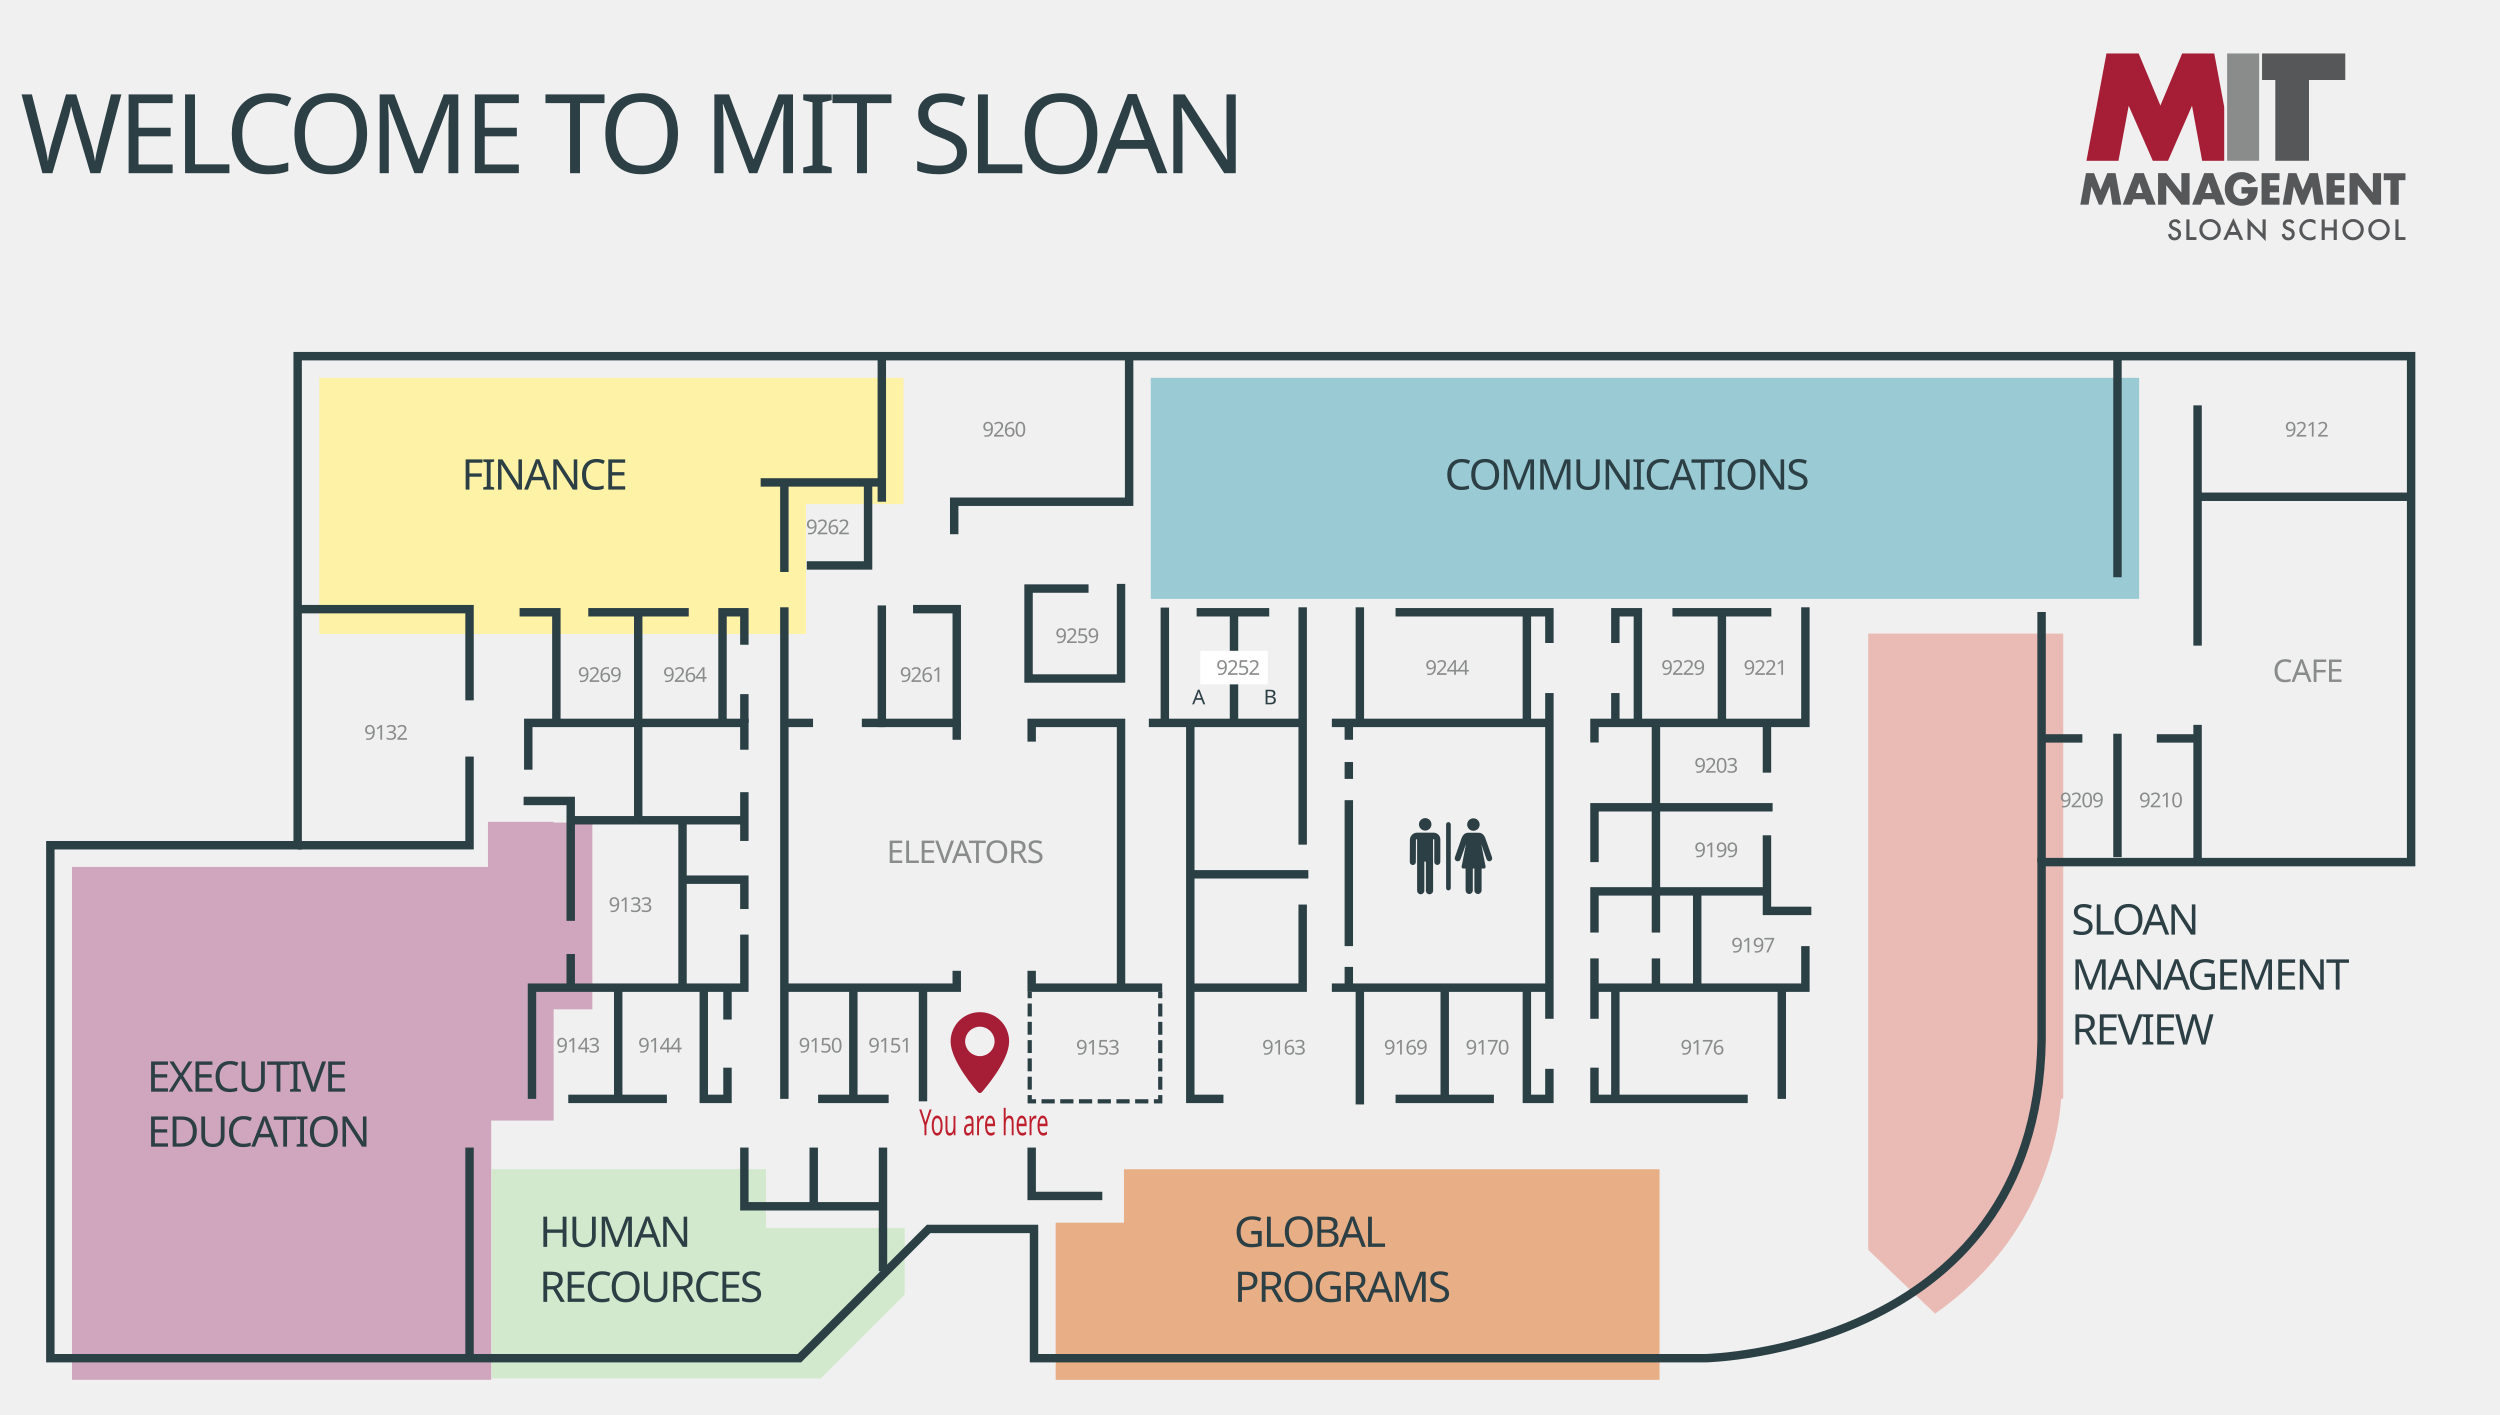
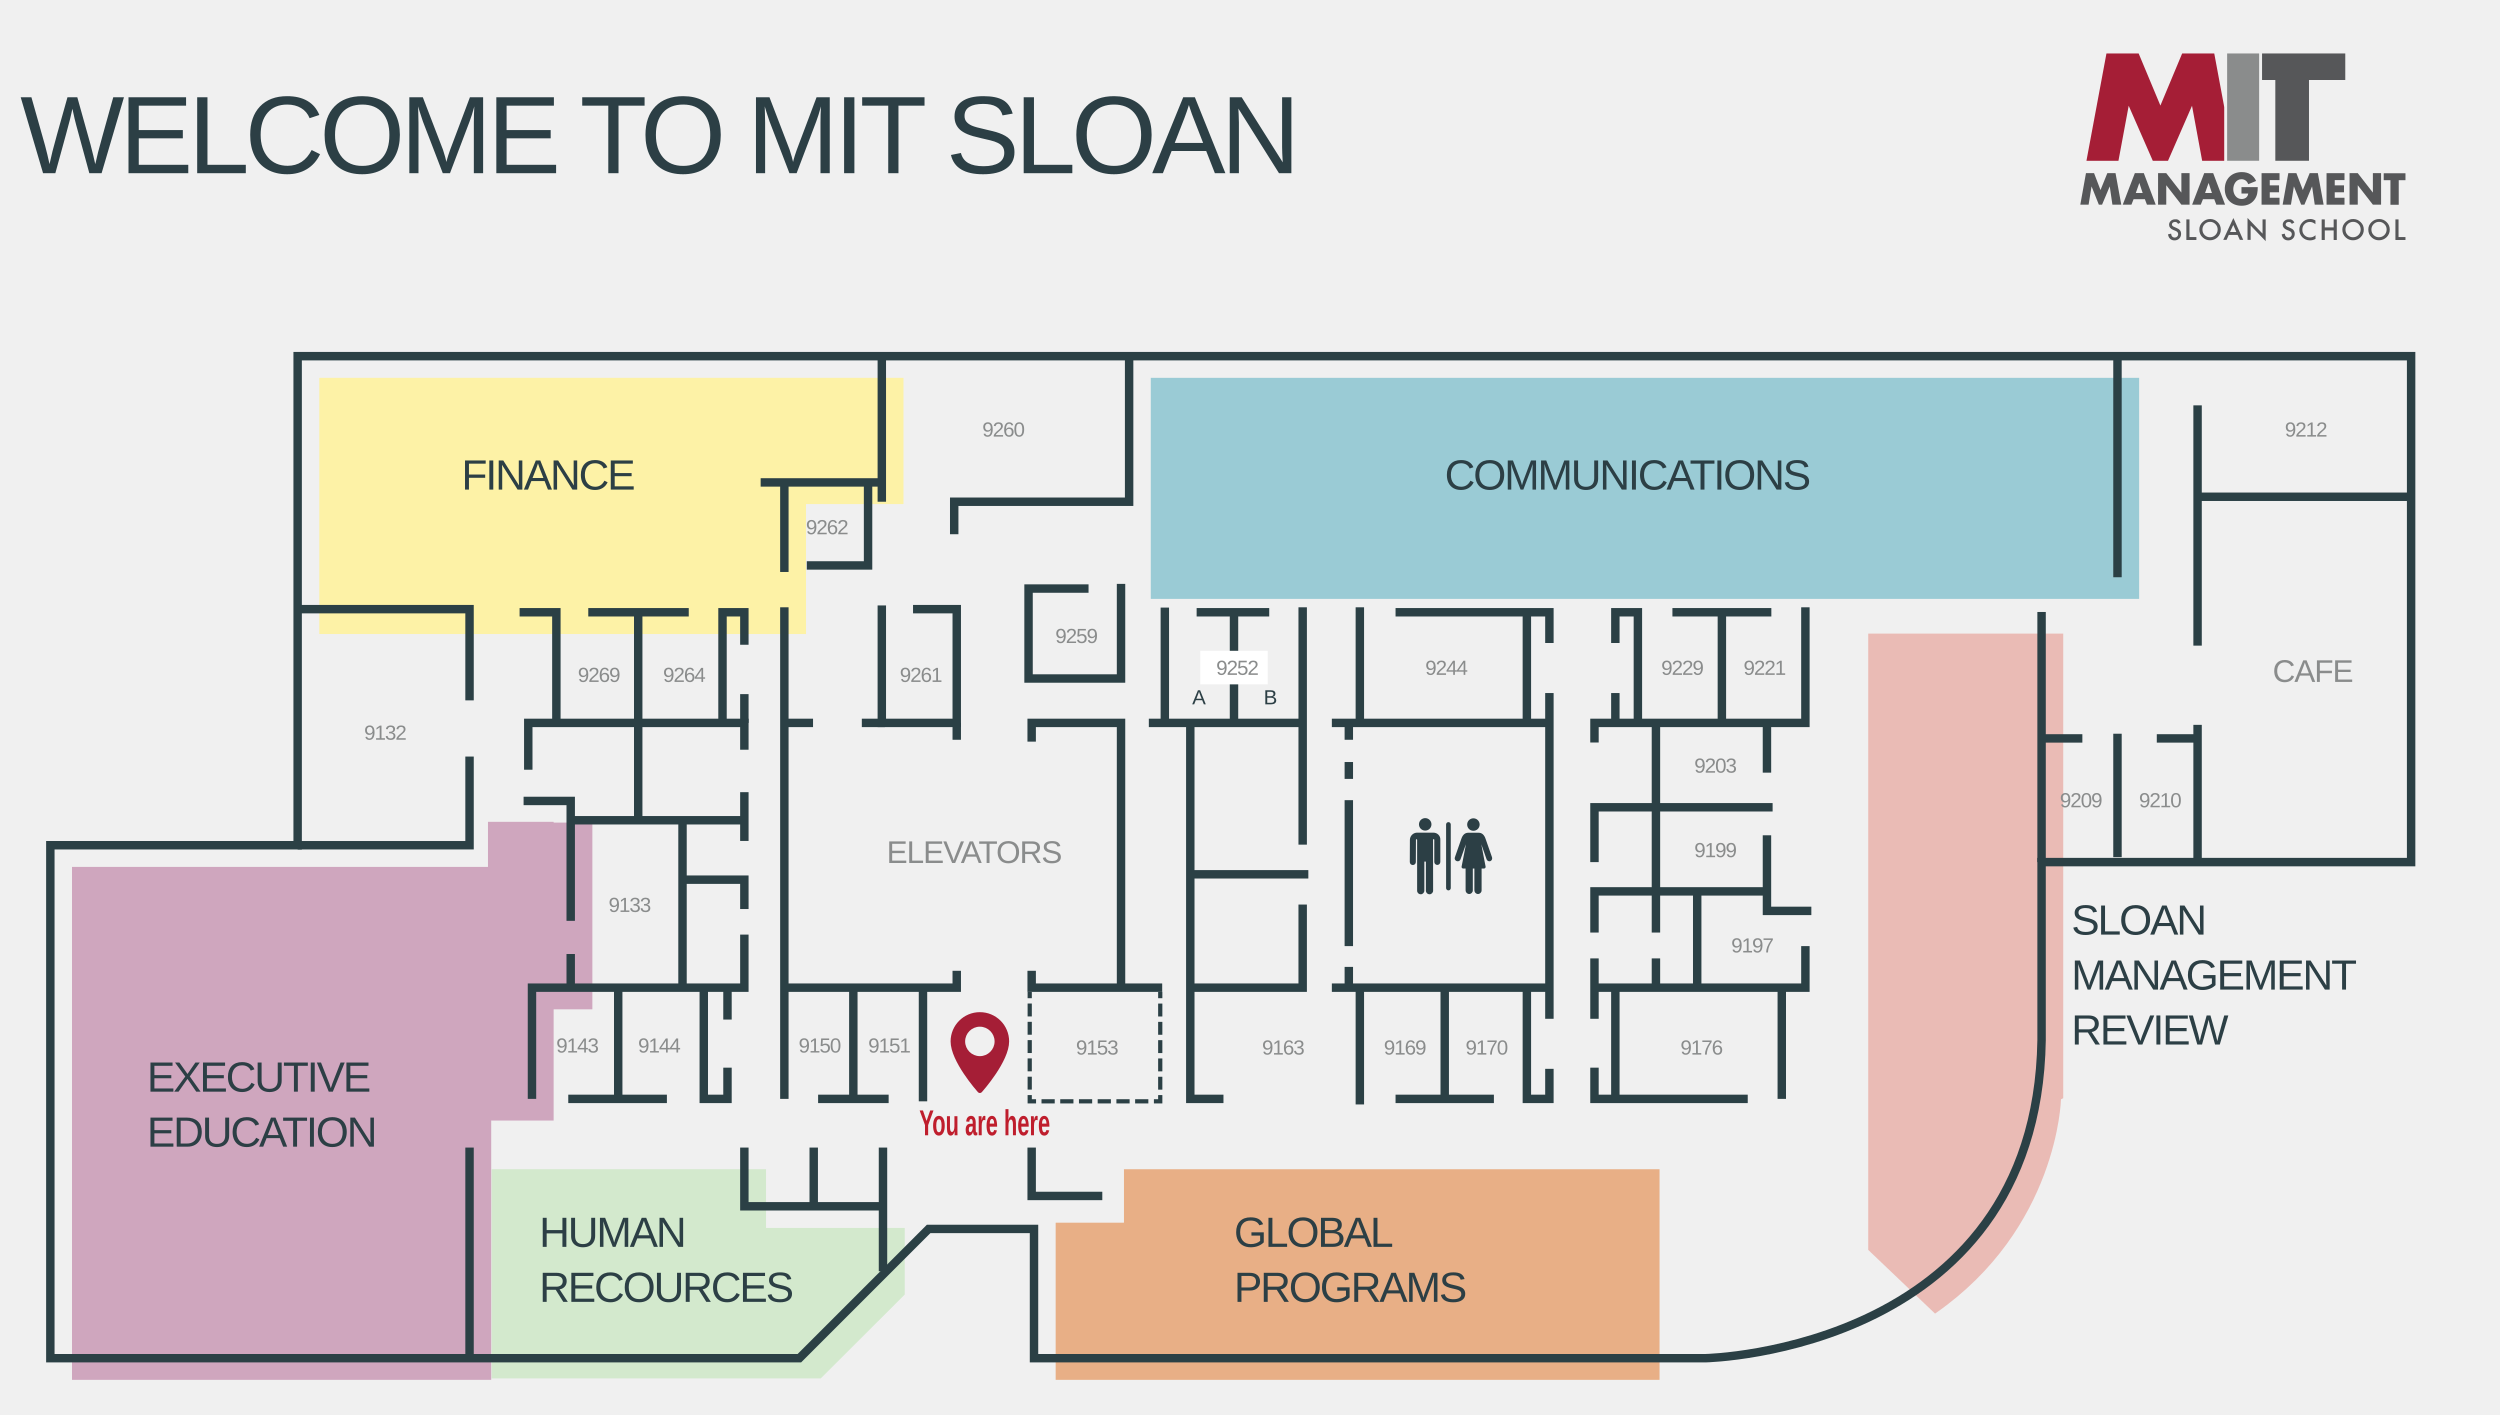
<svg xmlns="http://www.w3.org/2000/svg" version="1.1" id="Layer_1" x="0px" y="0px" viewBox="0 0 2562.6 1449.5" style="enable-background:new 0 0 2562.6 1449.5;" xml:space="preserve">
  <style type="text/css">
	.st0{fill:#2C3F45;}
	.st1{fill:#A51E36;}
	.st2{fill:#EBEEF1;}
- 	.st3{font-family:'Futura-Bold';}
+ 	.st3{font-family: Arial,Helvetica Neue,Helvetica,sans-serif; font-weight: 100;}
	.st4{font-size:113.055px;}
	.st5{letter-spacing:-5;}
	.st6{fill:#8A8C8C;}
	.st7{fill:#565759;}
	.st8{fill:#EABBB5;}
	.st9{fill:#D3E9CD;}
	.st10{fill:#CFA6BE;}
	.st11{fill:#E8AF86;}
	.st12{fill:#9ACBD5;}
	.st13{fill:#FDF2A6;}
	.st14{fill:none;stroke:#2B4045;stroke-width:8.643;stroke-miterlimit:10;}
	.st15{font-size:43.362px;}
	.st16{letter-spacing:-2;}
- 	.st17{font-family:'Futura-Medium';}
+ 	.st17{font-family: Arial,Helvetica Neue,Helvetica,sans-serif; font-weight: 300;}
	.st18{font-size:21px;}
	.st19{letter-spacing:-1;}
	.st20{font-size:32.222px;}
	.st21{fill:#FFFFFF;}
	.st22{fill:none;stroke:#2B4045;stroke-width:4.328;stroke-miterlimit:10;}
	.st23{fill:none;stroke:#2B4045;stroke-width:4.328;stroke-miterlimit:10;stroke-dasharray:13.237,5.516;}
	.st24{fill:none;stroke:#2B4045;stroke-width:4.328;stroke-miterlimit:10;stroke-dasharray:13.548,5.645;}
	.st25{fill:#BF1E2D;}
- 	.st26{font-family:'Futura-Bold';}
+ 	.st26{font-family: Arial,Helvetica Neue,Helvetica,sans-serif; font-weight: 600;}
	.st27{font-size:37px;}
</style>
  <rect x="-428.7" y="-501.5" class="st0" width="215.6" height="207.2" />
  <rect x="-428.7" y="-708.7" class="st1" width="215.6" height="207.2" />
  <rect x="-428.7" y="-915.8" class="st2" width="215.6" height="207.2" />
  <g>
    <g>
      <text transform="matrix(1 0 0 1 20.7285 177.51)" class="st0 st3 st4 st5">WELCOME TO MIT SLOAN</text>
    </g>
    <g>
      <g>
        <polygon class="st6" points="2282.9,164.8 2299.9,164.8 2304.3,164.8 2315.7,164.8 2315.7,54.8 2282.9,54.8    " />
      </g>
      <polygon class="st7" points="2318.7,54.8 2318.7,82 2332.3,82 2332.3,164.8 2366.8,164.8 2366.8,82 2404,82 2404,54.8   " />
      <g>
        <path class="st7" d="M2235.2,228l-2.6,1.5c-0.5-0.8-0.9-1.4-1.4-1.6c-0.5-0.3-1-0.4-1.8-0.4c-0.9,0-1.6,0.3-2.2,0.7     c-0.6,0.5-0.9,1.1-0.9,1.9c0,1,0.8,1.9,2.3,2.5l2.1,0.9c1.7,0.7,3,1.5,3.8,2.5c0.8,1,1.2,2.2,1.2,3.7c0,1.9-0.6,3.5-1.9,4.8     c-1.3,1.3-2.9,1.9-4.8,1.9c-1.8,0-3.3-0.5-4.5-1.6c-1.2-1.1-1.9-2.6-2.2-4.6l3.2-0.7c0.1,1.2,0.4,2.1,0.8,2.6     c0.7,0.9,1.6,1.4,2.9,1.4c1,0,1.8-0.3,2.5-1c0.7-0.7,1-1.5,1-2.5c0-0.4-0.1-0.8-0.2-1.1c-0.1-0.3-0.3-0.7-0.5-0.9     c-0.2-0.3-0.6-0.6-0.9-0.8c-0.4-0.3-0.8-0.5-1.4-0.7l-2-0.8c-2.9-1.2-4.3-3-4.3-5.3c0-1.6,0.6-2.9,1.8-4c1.2-1.1,2.7-1.6,4.5-1.6     C2232,224.4,2233.9,225.6,2235.2,228z" />
        <path class="st7" d="M2254.4,235.3c0-3,1.1-5.5,3.3-7.6c2.2-2.1,4.8-3.2,7.8-3.2c3,0,5.6,1.1,7.7,3.2c2.2,2.1,3.2,4.7,3.2,7.7     c0,3-1.1,5.6-3.2,7.7c-2.2,2.1-4.8,3.2-7.9,3.2c-2.7,0-5.2-0.9-7.3-2.8C2255.6,241.4,2254.4,238.7,2254.4,235.3z M2257.6,235.3     c0,2.3,0.8,4.2,2.3,5.7c1.6,1.5,3.3,2.2,5.4,2.2c2.2,0,4.1-0.8,5.6-2.3c1.5-1.5,2.3-3.4,2.3-5.6c0-2.2-0.8-4.1-2.3-5.6     c-1.5-1.5-3.3-2.3-5.5-2.3c-2.2,0-4,0.8-5.5,2.3C2258.4,231.2,2257.6,233.1,2257.6,235.3z" />
        <path class="st7" d="M2293.6,240.8h-9l-2.3,5.1h-3.4l10.4-22.4l10.1,22.4h-3.5L2293.6,240.8z M2292.3,237.8l-3.1-7.2l-3.3,7.2     H2292.3z" />
        <path class="st7" d="M2303.8,245.9v-22.5l15.4,16.1v-14.6h3.2v22.3l-15.4-16v14.7H2303.8z" />
        <path class="st7" d="M2351.8,228l-2.6,1.5c-0.5-0.8-0.9-1.4-1.4-1.6c-0.5-0.3-1-0.4-1.8-0.4c-0.9,0-1.6,0.3-2.2,0.7     c-0.6,0.5-0.9,1.1-0.9,1.9c0,1,0.8,1.9,2.3,2.5l2.1,0.9c1.7,0.7,3,1.5,3.7,2.5c0.8,1,1.2,2.2,1.2,3.7c0,1.9-0.6,3.5-1.9,4.8     c-1.3,1.3-2.9,1.9-4.8,1.9c-1.8,0-3.3-0.5-4.5-1.6c-1.2-1.1-1.9-2.6-2.2-4.6l3.2-0.7c0.1,1.2,0.4,2.1,0.8,2.6     c0.7,0.9,1.6,1.4,2.9,1.4c1,0,1.8-0.3,2.5-1c0.7-0.7,1-1.5,1-2.5c0-0.4-0.1-0.8-0.2-1.1c-0.1-0.3-0.3-0.7-0.5-0.9     c-0.2-0.3-0.6-0.6-0.9-0.8c-0.4-0.3-0.8-0.5-1.4-0.7l-2-0.8c-2.9-1.2-4.3-3-4.3-5.3c0-1.6,0.6-2.9,1.8-4c1.2-1.1,2.7-1.6,4.5-1.6     C2348.5,224.4,2350.4,225.6,2351.8,228z" />
        <path class="st7" d="M2373.4,226v3.8c-1.8-1.5-3.7-2.3-5.7-2.3c-2.2,0-4,0.8-5.5,2.3c-1.5,1.5-2.2,3.4-2.2,5.7     c0,2.2,0.7,4.1,2.2,5.6c1.5,1.5,3.3,2.3,5.5,2.3c1.1,0,2.1-0.2,2.9-0.5c0.4-0.2,0.9-0.4,1.4-0.7c0.5-0.3,1-0.7,1.5-1.1v3.8     c-1.8,1-3.7,1.5-5.7,1.5c-3,0-5.6-1.1-7.7-3.1c-2.1-2.1-3.2-4.7-3.2-7.7c0-2.7,0.9-5.1,2.7-7.2c2.2-2.6,5-3.9,8.5-3.9     C2369.8,224.4,2371.6,225,2373.4,226z" />
        <path class="st7" d="M2383,233.1h9.1v-8.2h3.2v21.1h-3.2v-9.8h-9.1v9.8h-3.2v-21.1h3.2V233.1z" />
        <path class="st7" d="M2401,235.3c0-3,1.1-5.5,3.3-7.6c2.2-2.1,4.8-3.2,7.8-3.2c3,0,5.6,1.1,7.7,3.2c2.2,2.1,3.2,4.7,3.2,7.7     c0,3-1.1,5.6-3.2,7.7c-2.2,2.1-4.8,3.2-7.9,3.2c-2.7,0-5.2-0.9-7.3-2.8C2402.2,241.4,2401,238.7,2401,235.3z M2404.2,235.3     c0,2.3,0.8,4.2,2.3,5.7c1.6,1.5,3.3,2.2,5.4,2.2c2.2,0,4.1-0.8,5.6-2.3c1.5-1.5,2.3-3.4,2.3-5.6c0-2.2-0.7-4.1-2.2-5.6     c-1.5-1.5-3.3-2.3-5.5-2.3c-2.2,0-4,0.8-5.6,2.3C2404.9,231.2,2404.2,233.1,2404.2,235.3z" />
        <path class="st7" d="M2427.6,235.3c0-3,1.1-5.5,3.3-7.6c2.2-2.1,4.8-3.2,7.8-3.2c3,0,5.6,1.1,7.7,3.2c2.2,2.1,3.2,4.7,3.2,7.7     c0,3-1.1,5.6-3.2,7.7c-2.2,2.1-4.8,3.2-7.9,3.2c-2.7,0-5.2-0.9-7.3-2.8C2428.8,241.4,2427.6,238.7,2427.6,235.3z M2430.8,235.3     c0,2.3,0.8,4.2,2.3,5.7c1.6,1.5,3.4,2.2,5.4,2.2c2.2,0,4.1-0.8,5.6-2.3c1.5-1.5,2.3-3.4,2.3-5.6c0-2.2-0.7-4.1-2.3-5.6     c-1.5-1.5-3.3-2.3-5.5-2.3c-2.2,0-4,0.8-5.5,2.3C2431.6,231.2,2430.8,233.1,2430.8,235.3z" />
        <path class="st7" d="M2458.6,224.9v18.1h7.1v3h-10.3v-21.1H2458.6z" />
        <path class="st7" d="M2244.3,224.9v18.1h7.1v3h-10.3v-21.1H2244.3z" />
      </g>
      <g>
        <g>
          <g id="XMLID_72_">
            <path id="XMLID_91_" class="st7" d="M2138.2,177.5h8.3l6.6,17.3l7-17.3h8.4l5.9,32.3h-9.1l-2.7-18.6h-0.1l-7.8,18.6h-3.3       l-7.4-18.6h-0.1l-3,18.6h-8.5L2138.2,177.5z" />
            <path id="XMLID_88_" class="st7" d="M2187,204.2l-2.2,5.6h-8.9l12.4-32.3h9.2l12.2,32.3h-9l-2.1-5.6H2187z M2192.9,187.5       L2192.9,187.5l-3.6,10.3h7L2192.9,187.5z" />
            <path id="XMLID_86_" class="st7" d="M2212.1,177.5h8.4l15.4,19.8h0.1v-19.8h8.4v32.3h-8.4l-15.4-19.8h-0.1v19.8h-8.4V177.5z" />
            <path id="XMLID_83_" class="st7" d="M2258.1,204.2l-2.2,5.6h-8.9l12.4-32.3h9.2l12.2,32.3h-9l-2.1-5.6H2258.1z M2263.9,187.5       L2263.9,187.5l-3.6,10.3h7L2263.9,187.5z" />
            <path id="XMLID_81_" class="st7" d="M2314.3,191.8c-0.1,4.7-0.4,8.8-3.3,12.8c-3.2,4.4-7.9,6.3-13.3,6.3       c-10.2,0-17.2-6.9-17.2-17.1c0-10.5,7.1-17.4,17.5-17.4c6.7,0,11.8,3,14.6,9.1l-8,3.3c-1.2-3.1-3.6-5.1-7-5.1       c-5.5,0-8.4,5.3-8.4,10.2c0,5,3,10.1,8.5,10.1c3.6,0,6.4-1.9,6.8-5.6h-6.9v-6.6H2314.3z" />
            <path id="XMLID_79_" class="st7" d="M2326.6,184.6v5.4h9.5v7.1h-9.5v5.6h10v7.1h-18.4v-32.3h18.4v7.1H2326.6z" />
            <path id="XMLID_77_" class="st7" d="M2393.2,184.6v5.4h9.5v7.1h-9.5v5.6h10v7.1h-18.4v-32.3h18.4v7.1H2393.2z" />
            <path id="XMLID_75_" class="st7" d="M2408.4,177.5h8.4l15.4,19.8h0.1v-19.8h8.4v32.3h-8.4l-15.4-19.8h-0.1v19.8h-8.4V177.5z" />
            <path id="XMLID_73_" class="st7" d="M2458.7,209.9h-8.4v-25.2h-6.9v-7.1h22.3v7.1h-6.9V209.9z" />
          </g>
        </g>
        <path id="XMLID_70_" class="st7" d="M2345.6,177.5h8.3l6.6,17.3l7-17.3h8.4l5.9,32.3h-9.1l-2.7-18.6h-0.1l-7.8,18.6h-3.3     l-7.4-18.6h-0.1l-3,18.6h-8.5L2345.6,177.5z" />
      </g>
      <polygon class="st1" points="2279.9,109.8 2279.5,107.4 2269.7,54.8 2236.8,54.8 2214.5,108.2 2192.2,54.8 2159.2,54.8     2138.7,164.8 2171.5,164.8 2182,108.4 2206.7,164.8 2222.3,164.8 2246.9,108.4 2257.3,164.8 2268.8,164.8 2279.9,164.8   " />
    </g>
    <g>
      <path class="st8" d="M1983.5,1346.5c126.1-87.4,129.1-219.7,129.1-219.7l2.3-1.1V649.5h-199.9v631.7L1983.5,1346.5L1983.5,1346.5z    " />
      <polygon class="st9" points="785.2,1198.5 503.9,1198.5 503.9,1412.9 841.3,1412.9 927.4,1327 927.4,1258.7 785.2,1258.7   " />
      <polygon class="st10" points="607.2,843.2 567.5,843.2 567.5,842.4 500.2,842.4 500.2,888.6 73.8,888.6 73.8,1414.4 503.5,1414.4     503.5,1148.6 567.5,1148.6 567.5,1034.6 607.2,1034.6   " />
      <polygon class="st11" points="1152.1,1198.5 1152.1,1253.3 1082.1,1253.3 1082.1,1414.4 1701.1,1414.4 1701.1,1359.6     1701.1,1253.3 1701.1,1198.5   " />
      <rect x="1179.6" y="387.3" class="st12" width="1013.1" height="226.6" />
      <polygon class="st13" points="926.1,387.3 819.2,387.3 801.9,387.3 327.3,387.3 327.3,649.9 826.2,649.9 826.2,516.7 926.1,516.7       " />
      <g>
        <path class="st14" d="M51.6,1392.2h767.8l132.5-132.5h108v132.5h688.5c0,0,350-7.2,344.3-341.4V883.7h378.8V365.1H305.1v501.3     H51.6V1392.2z" />
        <line class="st14" x1="2252.6" y1="415.5" x2="2252.6" y2="661.8" />
        <line class="st14" x1="2252.6" y1="743" x2="2252.6" y2="883.7" />
        <line class="st14" x1="2170.5" y1="752.1" x2="2170.5" y2="878.6" />
        <line class="st14" x1="2252.6" y1="509.2" x2="2471.5" y2="509.2" />
        <line class="st14" x1="2092.7" y1="883.7" x2="2092.7" y2="627.3" />
        <line class="st14" x1="2134.5" y1="756.9" x2="2092.7" y2="756.9" />
        <line class="st14" x1="2252.6" y1="756.9" x2="2210.8" y2="756.9" />
        <polyline class="st14" points="1157.4,365.1 1157.4,514.3 978.1,514.3 978.1,547.6    " />
        <line class="st14" x1="903.9" y1="365.1" x2="903.9" y2="514.3" />
        <line class="st14" x1="903.9" y1="494.5" x2="779.7" y2="494.5" />
        <line class="st14" x1="804" y1="586.3" x2="804" y2="494.5" />
        <polyline class="st14" points="889.8,494.5 889.8,579.6 827,579.6    " />
        <polyline class="st14" points="305.1,624.4 481.3,624.4 481.3,717.9    " />
        <polyline class="st14" points="305.1,866.4 481.3,866.4 481.3,775.5    " />
        <line class="st14" x1="481.3" y1="1176.3" x2="481.3" y2="1392.2" />
        <polyline class="st14" points="763,1176.3 763,1236.5 905.1,1236.5    " />
        <line class="st14" x1="834.1" y1="1176.3" x2="834.1" y2="1236.5" />
        <line class="st14" x1="905.1" y1="1176.3" x2="905.1" y2="1303.1" />
        <line class="st14" x1="633.7" y1="1012.4" x2="633.7" y2="1126.4" />
        <polyline class="st14" points="721.4,1012.4 721.4,1126.4 745.7,1126.4 745.7,1094.4    " />
        <line class="st14" x1="745.7" y1="1012.4" x2="745.7" y2="1045.1" />
        <line class="st14" x1="582.5" y1="1126.4" x2="683.6" y2="1126.4" />
        <line class="st14" x1="699.6" y1="840.8" x2="699.6" y2="1012.4" />
        <line class="st14" x1="585" y1="840.8" x2="763" y2="840.8" />
        <line class="st14" x1="585" y1="977.9" x2="585" y2="1012.4" />
        <polyline class="st14" points="699.6,901.7 763,901.7 763,931.8    " />
        <polyline class="st14" points="763,958 763,1012.4 545.3,1012.4 545.3,1126.4    " />
        <line class="st14" x1="654.2" y1="627.6" x2="654.2" y2="840.8" />
        <polyline class="st14" points="763,768.5 763,741 541.5,741 541.5,789    " />
        <line class="st14" x1="763" y1="812" x2="763" y2="862" />
        <line class="st14" x1="603" y1="627.6" x2="706" y2="627.6" />
        <polyline class="st14" points="763,660.9 763,627.6 740.6,627.6 740.6,741    " />
        <line class="st14" x1="763" y1="711.5" x2="763" y2="741" />
        <polyline class="st14" points="570.3,741 570.3,627.6 532.6,627.6    " />
        <polyline class="st14" points="536.7,821 585,821 585,943.9    " />
        <line class="st14" x1="804" y1="622.5" x2="804" y2="1126.4" />
        <polyline class="st14" points="804,1012.4 980.7,1012.4 980.7,995.1    " />
        <line class="st14" x1="910.9" y1="1126.4" x2="838.6" y2="1126.4" />
        <line class="st14" x1="874.7" y1="1012.4" x2="874.7" y2="1126.4" />
        <line class="st14" x1="946.1" y1="1128.9" x2="946.1" y2="1012.4" />
        <polyline class="st14" points="1191.3,1012.4 1057.5,1012.4 1057.5,995.1    " />
        <polyline class="st14" points="903.9,620.6 903.9,741 980.7,741 980.7,624.4 935.9,624.4    " />
        <line class="st14" x1="833.4" y1="741" x2="804" y2="741" />
        <line class="st14" x1="907.1" y1="741" x2="883.4" y2="741" />
        <polyline class="st14" points="1057.5,760.2 1057.5,741 1149.1,741 1149.1,1012.4    " />
        <line class="st14" x1="980.7" y1="741" x2="980.7" y2="758.3" />
        <polyline class="st14" points="1115.8,603.3 1054.3,603.3 1054.3,695.5 1149.1,695.5 1149.1,598.5    " />
        <polyline class="st14" points="1254.1,1126.4 1220.1,1126.4 1220.1,741    " />
        <line class="st14" x1="1177.6" y1="741" x2="1335.3" y2="741" />
        <line class="st14" x1="1194" y1="622.8" x2="1194" y2="741" />
        <line class="st14" x1="1264.9" y1="627.6" x2="1264.9" y2="741" />
        <line class="st14" x1="1335.3" y1="622.5" x2="1335.3" y2="865.8" />
        <line class="st14" x1="1226.6" y1="627.6" x2="1301" y2="627.6" />
        <line class="st14" x1="1393.9" y1="622.5" x2="1393.9" y2="741" />
        <line class="st14" x1="1365.2" y1="741" x2="1588.2" y2="741" />
        <polyline class="st14" points="1430.5,627.6 1588.2,627.6 1588.2,659.1    " />
        <path class="st14" d="M1588.2,1044.3" />
        <line class="st14" x1="1588.2" y1="710.4" x2="1588.2" y2="1044.3" />
        <polyline class="st14" points="1588.2,1095.6 1588.2,1126.4 1565.1,1126.4 1565.1,1015    " />
        <polyline class="st14" points="1220.1,1012.4 1335.3,1012.4 1335.3,927.2    " />
        <line class="st14" x1="1220.1" y1="896.2" x2="1341.1" y2="896.2" />
        <polyline class="st14" points="1365.2,1012.4 1393.9,1012.4 1588.2,1012.4    " />
        <path class="st14" d="M1393.9,1126.4" />
        <line class="st14" x1="1393.9" y1="1012.4" x2="1393.9" y2="1132.1" />
        <line class="st14" x1="1430.5" y1="1126.4" x2="1531.3" y2="1126.4" />
        <line class="st14" x1="1480.9" y1="1012.4" x2="1480.9" y2="1126.4" />
        <line class="st14" x1="1565.1" y1="627.3" x2="1565.1" y2="741" />
        <polyline class="st14" points="1850.6,622.5 1850.6,741 1634.4,741 1634.4,761.1    " />
        <polyline class="st14" points="1655.8,659.1 1655.8,627.6 1678.9,627.6 1678.9,741    " />
        <line class="st14" x1="1655.8" y1="710.4" x2="1655.8" y2="741" />
        <line class="st14" x1="1714.3" y1="627.6" x2="1815.7" y2="627.6" />
        <line class="st14" x1="1765" y1="741" x2="1765" y2="627.6" />
        <line class="st14" x1="1697.4" y1="741" x2="1697.4" y2="955.9" />
        <line class="st14" x1="1697.4" y1="982.4" x2="1697.4" y2="1012.4" />
        <polyline class="st14" points="1634.4,1012.4 1850.6,1012.4 1850.6,969.8    " />
        <polyline class="st14" points="1811.2,913.7 1634.4,913.7 1634.4,955.9    " />
        <polyline class="st14" points="1811.2,856.2 1811.2,933.7 1856.7,933.7    " />
        <line class="st14" x1="1739.7" y1="913.7" x2="1739.7" y2="1012.4" />
        <polyline class="st14" points="1817,827.5 1634.4,827.5 1634.4,883.7    " />
        <line class="st14" x1="1634.4" y1="982.4" x2="1634.4" y2="1044.3" />
        <polyline class="st14" points="1634.4,1094.4 1634.4,1126.4 1791.5,1126.4    " />
        <line class="st14" x1="1826.4" y1="1126.4" x2="1826.4" y2="1012.4" />
        <line class="st14" x1="1655.8" y1="1012.4" x2="1655.8" y2="1126.4" />
        <line class="st14" x1="1811.2" y1="743" x2="1811.2" y2="792" />
        <line class="st14" x1="1382.6" y1="820.2" x2="1382.6" y2="969.8" />
        <line class="st14" x1="1382.6" y1="991.1" x2="1382.6" y2="1012.4" />
        <line class="st14" x1="1382.6" y1="741" x2="1382.6" y2="758.3" />
        <line class="st14" x1="1382.6" y1="781.1" x2="1382.6" y2="798.4" />
        <polyline class="st14" points="1057.5,1176.3 1057.5,1225.9 1129.9,1225.9    " />
        <line class="st14" x1="2170.5" y1="365.1" x2="2170.5" y2="591.7" />
      </g>
    </g>
    <g>
      <text transform="matrix(1 0 0 1 473.0979 501.8365)" class="st0 st3 st15 st16">FINANCE</text>
    </g>
    <text transform="matrix(1 0 0 1 2342.063 447.5187)" class="st6 st17 st18 st19">9212</text>
    <text transform="matrix(1 0 0 1 1702.81 691.7642)" class="st6 st17 st18 st19">9229</text>
    <text transform="matrix(1 0 0 1 1736.702 792.0316)" class="st6 st17 st18 st19">9203</text>
    <text transform="matrix(1 0 0 1 1736.702 878.6323)" class="st6 st17 st18 st19">9199</text>
    <text transform="matrix(1 0 0 1 1774.571 976.3196)" class="st6 st17 st18 st19">9197</text>
    <text transform="matrix(1 0 0 1 1722.522 1080.985)" class="st6 st17 st18 st19">9176</text>
    <text transform="matrix(1 0 0 1 1502.227 1080.985)" class="st6 st17 st18 st19">9170</text>
    <text transform="matrix(1 0 0 1 1418.488 1080.985)" class="st6 st17 st18 st19">9169</text>
    <text transform="matrix(1 0 0 1 1293.648 1080.985)" class="st6 st17 st18 st19">9163</text>
    <text transform="matrix(1 0 0 1 1102.902 1080.985)" class="st6 st17 st18 st19">9153</text>
    <text transform="matrix(1 0 0 1 1787.178 691.7642)" class="st6 st17 st18 st19">9221</text>
    <text transform="matrix(1 0 0 1 2329.533 699.017)" class="st6 st3 st20 st19">CAFE</text>
    <g>
      <text transform="matrix(1 0 0 1 1480.904 501.8365)" class="st0 st3 st15 st16">COMMUNICATIONS</text>
    </g>
    <g>
      <text transform="matrix(1 0 0 1 1264.932 1278.096)">
        <tspan x="0" y="0" class="st0 st3 st15 st16">GLOBAL</tspan>
        <tspan x="0" y="56.4" class="st0 st3 st15 st16">PROGRAMS</tspan>
      </text>
    </g>
    <g>
      <text transform="matrix(1 0 0 1 552.7687 1278.095)">
        <tspan x="0" y="0" class="st0 st3 st15 st16">HUMAN</tspan>
        <tspan x="0" y="56.4" class="st0 st3 st15 st16">RECOURCES</tspan>
      </text>
    </g>
    <g>
      <text transform="matrix(1 0 0 1 150.6692 1118.986)">
        <tspan x="0" y="0" class="st0 st3 st15 st16">EXECUTIVE</tspan>
        <tspan x="0" y="56.4" class="st0 st3 st15 st16">EDUCATION</tspan>
      </text>
    </g>
    <g>
      <text transform="matrix(1 0 0 1 2123.233 958.0054)">
        <tspan x="0" y="0" class="st0 st3 st15 st16">SLOAN</tspan>
        <tspan x="0" y="56.4" class="st0 st3 st15 st16">MANAGEMENT</tspan>
        <tspan x="0" y="112.7" class="st0 st3 st15 st16">REVIEW</tspan>
      </text>
    </g>
    <text transform="matrix(1 0 0 1 373.228 758.251)" class="st6 st17 st18 st19">9132</text>
    <text transform="matrix(1 0 0 1 1006.885 447.5187)" class="st6 st17 st18 st19">9260</text>
    <text transform="matrix(1 0 0 1 826.1212 547.6128)" class="st6 st17 st18 st19">9262</text>
    <text transform="matrix(1 0 0 1 592.3065 699.0169)" class="st6 st17 st18 st19">9269</text>
    <text transform="matrix(1 0 0 1 623.8049 934.7928)" class="st6 st17 st18 st19">9133</text>
    <text transform="matrix(1 0 0 1 570.1869 1078.922)" class="st6 st17 st18 st19">9143</text>
    <text transform="matrix(1 0 0 1 654.0534 1078.922)" class="st6 st17 st18 st19">9144</text>
    <text transform="matrix(1 0 0 1 818.5941 1078.922)" class="st6 st17 st18 st19">9150</text>
    <text transform="matrix(1 0 0 1 889.9411 1078.922)" class="st6 st17 st18 st19">9151</text>
    <text transform="matrix(1 0 0 1 679.6628 699.0169)" class="st6 st17 st18 st19">9264</text>
    <text transform="matrix(1 0 0 1 922.3126 699.0169)" class="st6 st17 st18 st19">9261</text>
    <text transform="matrix(1 0 0 1 908.8718 884.6348)" class="st6 st3 st20 st19">ELEVATORS</text>
    <rect x="1230.3" y="667.1" class="st21" width="69.2" height="34.4" />
    <text transform="matrix(1 0 0 1 1246.648 691.7639)" class="st6 st17 st18 st19">9252</text>
    <text transform="matrix(1 0 0 1 1460.934 691.7639)" class="st6 st17 st18 st19">9244</text>
    <text transform="matrix(1 0 0 1 1081.731 659.1262)" class="st6 st17 st18 st19">9259</text>
    <g>
      <text transform="matrix(1 0 0 1 1222.004 721.9729)" class="st0 st3 st18 st19">A</text>
    </g>
    <g>
      <text transform="matrix(1 0 0 1 1295.284 721.9729)" class="st0 st3 st18 st19">B</text>
    </g>
    <g>
      <g>
        <g>
          <g>
            <path class="st0" d="M1469.3,853.5c-9.1,0-9.2,0-16.7,0c-4,0-7.3,3.3-7.4,7.3l-0.1,22.8c0,1.7,1.4,3.1,3.1,3.1c0,0,0,0,0,0       c1.7,0,3.1-1.4,3.1-3.1l0.1-22.8c0,0,0,0,0,0c0-0.3,0.3-0.6,0.6-0.6c0.3,0,0.6,0.3,0.6,0.6l0,52.2c0,2.1,1.7,3.7,3.7,3.7       s3.7-1.7,3.7-3.7v-29.8h1.6V913c0,2.1,1.7,3.7,3.7,3.7s3.7-1.7,3.7-3.7c0-49.3-0.1-21.1-0.1-52.2c0-0.3,0.3-0.6,0.6-0.7       c0.3,0,0.6,0.3,0.7,0.6v0l0,22.8c0,1.7,1.4,3.1,3.1,3.1c0,0,0,0,0,0c1.7,0,3.1-1.4,3.1-3.1l0-22.8c0,0,0,0,0,0       C1476.6,856.7,1473.3,853.5,1469.3,853.5z" />
          </g>
        </g>
        <g>
          <g>
            <circle class="st0" cx="1460.9" cy="845" r="6.4" />
          </g>
        </g>
        <g>
          <g>
            <path class="st0" d="M1529.4,878.8c-0.1-0.2-5.7-16.3-6.6-18.9c-1.4-4.2-3.8-6.3-7.1-6.3c-4.6,0-6.1,0-10.7,0       c-3.3,0-5.7,2.1-7.1,6.3c-0.9,2.6-6.5,18.7-6.6,18.9c-0.6,1.6,0.3,3.4,1.9,3.9c1.6,0.6,3.4-0.3,3.9-1.9       c0.2-0.5,3.6-10,5.5-15.4c-0.2,1.6,0.4-1.7-4.4,22.9c-0.2,1.1,0.6,2,1.7,2c0.7,0,1.5,0,2.4,0v22.4c0,2,1.7,3.7,3.7,3.7       s3.7-1.7,3.7-3.7v-22.4c0.5,0,1.1,0,1.6,0v22.4c0,2,1.7,3.7,3.7,3.7s3.7-1.7,3.7-3.7v-22.4c0.9,0,1.7,0,2.4,0       c1.1,0,1.9-1,1.7-2c-4.7-24.5-4.2-21.6-4.4-22.9c1.9,5.5,5.2,14.9,5.4,15.4c0.6,1.6,2.3,2.5,3.9,1.9       C1529.1,882.1,1529.9,880.4,1529.4,878.8z" />
          </g>
        </g>
        <g>
          <g>
            <circle class="st0" cx="1510.3" cy="845.2" r="6.4" />
          </g>
        </g>
        <g>
          <g>
            <path class="st0" d="M1484.7,842.7c-1.3,0-2.4,1.1-2.4,2.4v65.2c0,1.3,1.1,2.4,2.4,2.4s2.4-1.1,2.4-2.4v-65.2       C1487,843.7,1486,842.7,1484.7,842.7z" />
          </g>
        </g>
      </g>
    </g>
    <g>
      <g>
        <path class="st1" d="M1004.4,1037.5c-16.6,0-30,13.5-30,30c0,20.5,26.9,50.7,28,52c1.1,1.2,2.9,1.2,4,0c1.1-1.3,28-31.4,28-52     C1034.4,1050.9,1021,1037.5,1004.4,1037.5z M1004.4,1082.6c-8.3,0-15.1-6.8-15.1-15.1s6.8-15.1,15.1-15.1     c8.3,0,15.1,6.8,15.1,15.1C1019.5,1075.8,1012.7,1082.6,1004.4,1082.6z" />
      </g>
    </g>
  </g>
  <g>
    <g>
      <line class="st22" x1="1189.3" y1="1016.7" x2="1189.3" y2="1023.2" />
      <line class="st23" x1="1189.3" y1="1028.7" x2="1189.3" y2="1119.7" />
      <polyline class="st22" points="1189.3,1122.5 1189.3,1128.9 1182.8,1128.9   " />
      <line class="st24" x1="1177.1" y1="1128.9" x2="1064.8" y2="1128.9" />
      <polyline class="st22" points="1062,1128.9 1055.5,1128.9 1055.5,1122.5   " />
      <line class="st23" x1="1055.5" y1="1116.9" x2="1055.5" y2="1025.9" />
      <line class="st22" x1="1055.5" y1="1023.2" x2="1055.5" y2="1016.7" />
    </g>
  </g>
  <text transform="matrix(1 0 0 1 2111.453 827.5106)" class="st6 st17 st18 st19">9209</text>
  <text transform="matrix(1 0 0 1 2192.559 827.5106)" class="st6 st17 st18 st19">9210</text>
  <rect x="3436.9" y="1593.3" style="fill:none;" width="210" height="189.8" />
  <text transform="matrix(0.6059 0 0 1 942.2829 1163.697)" class="st25 st26 st27">You are here</text>
</svg>
